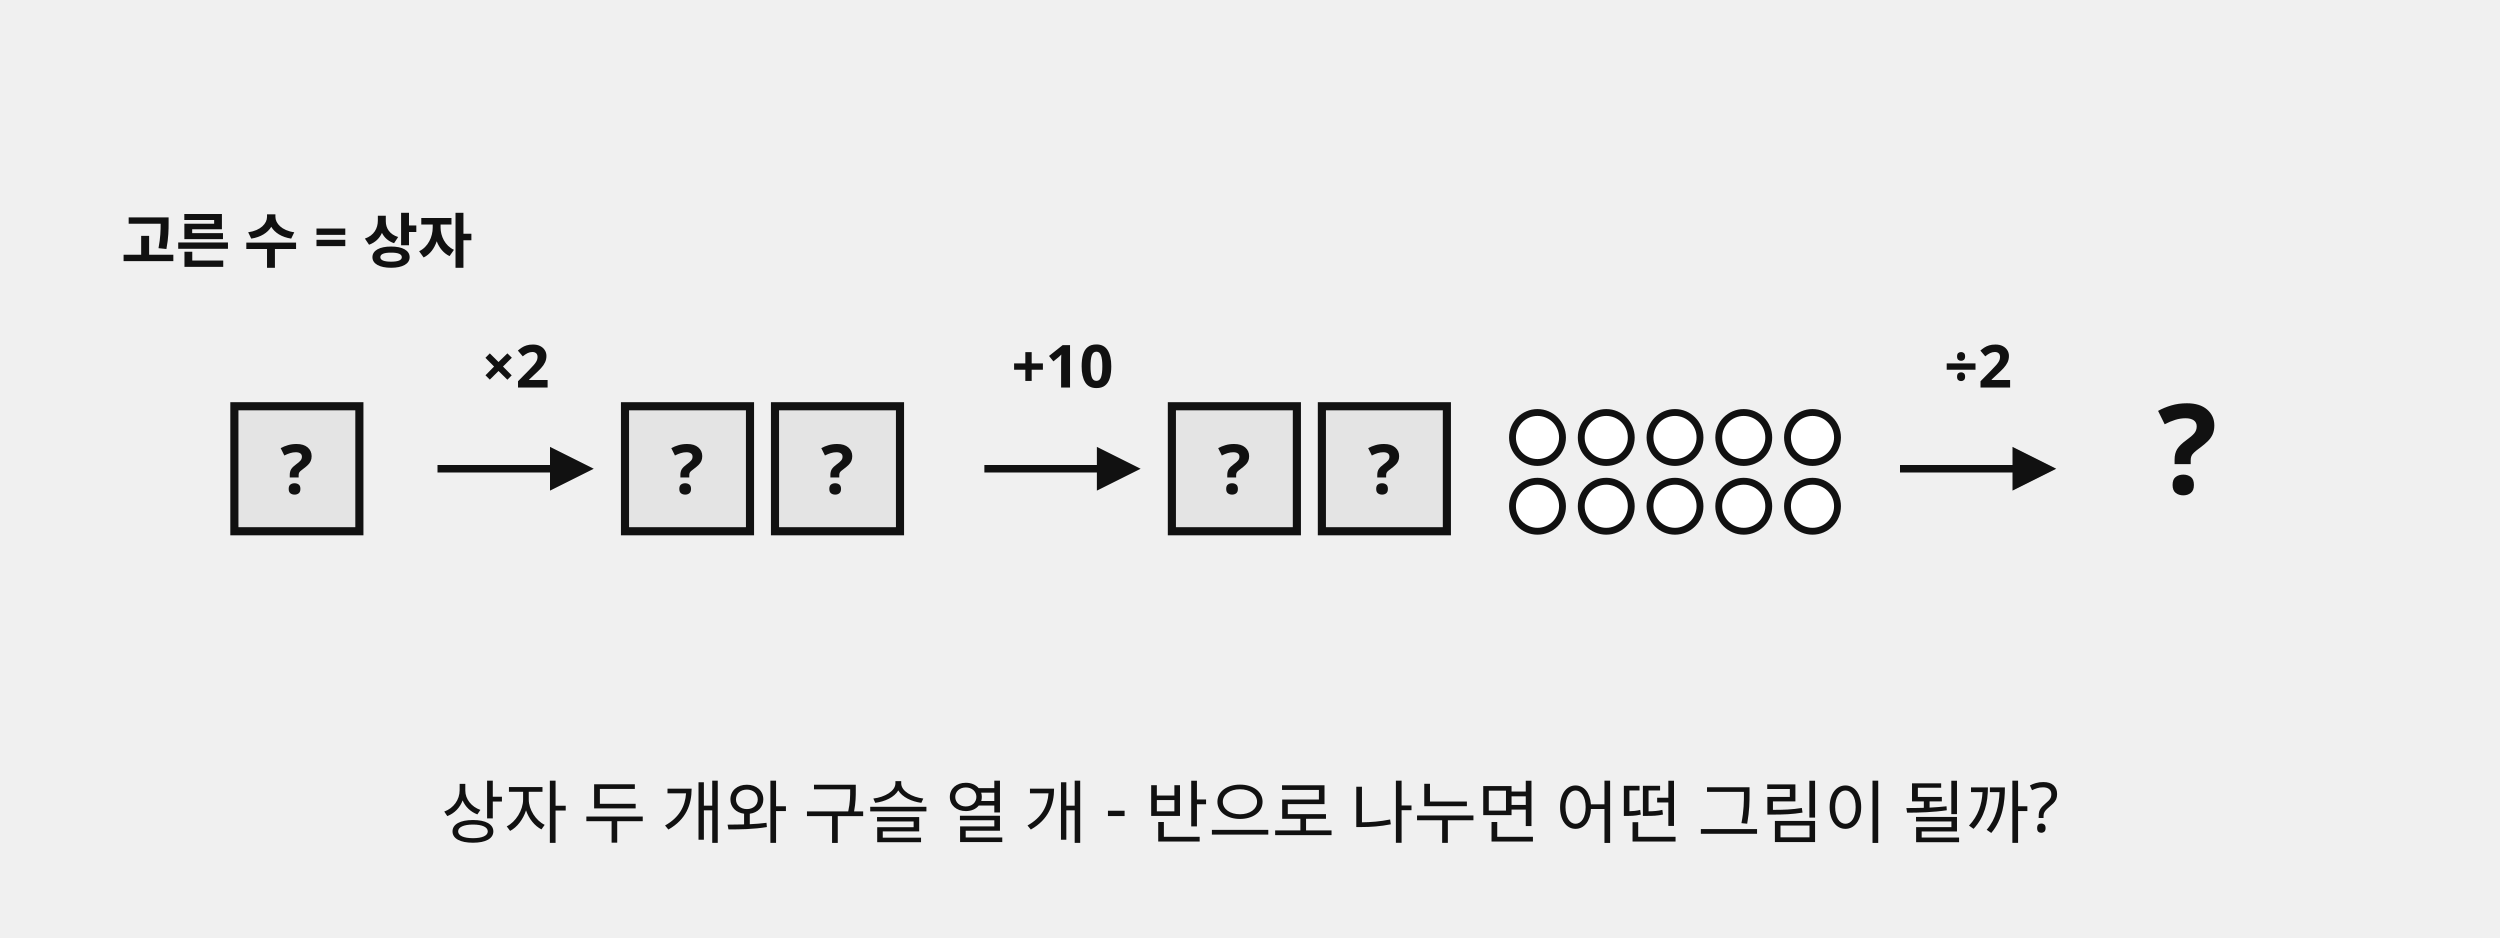
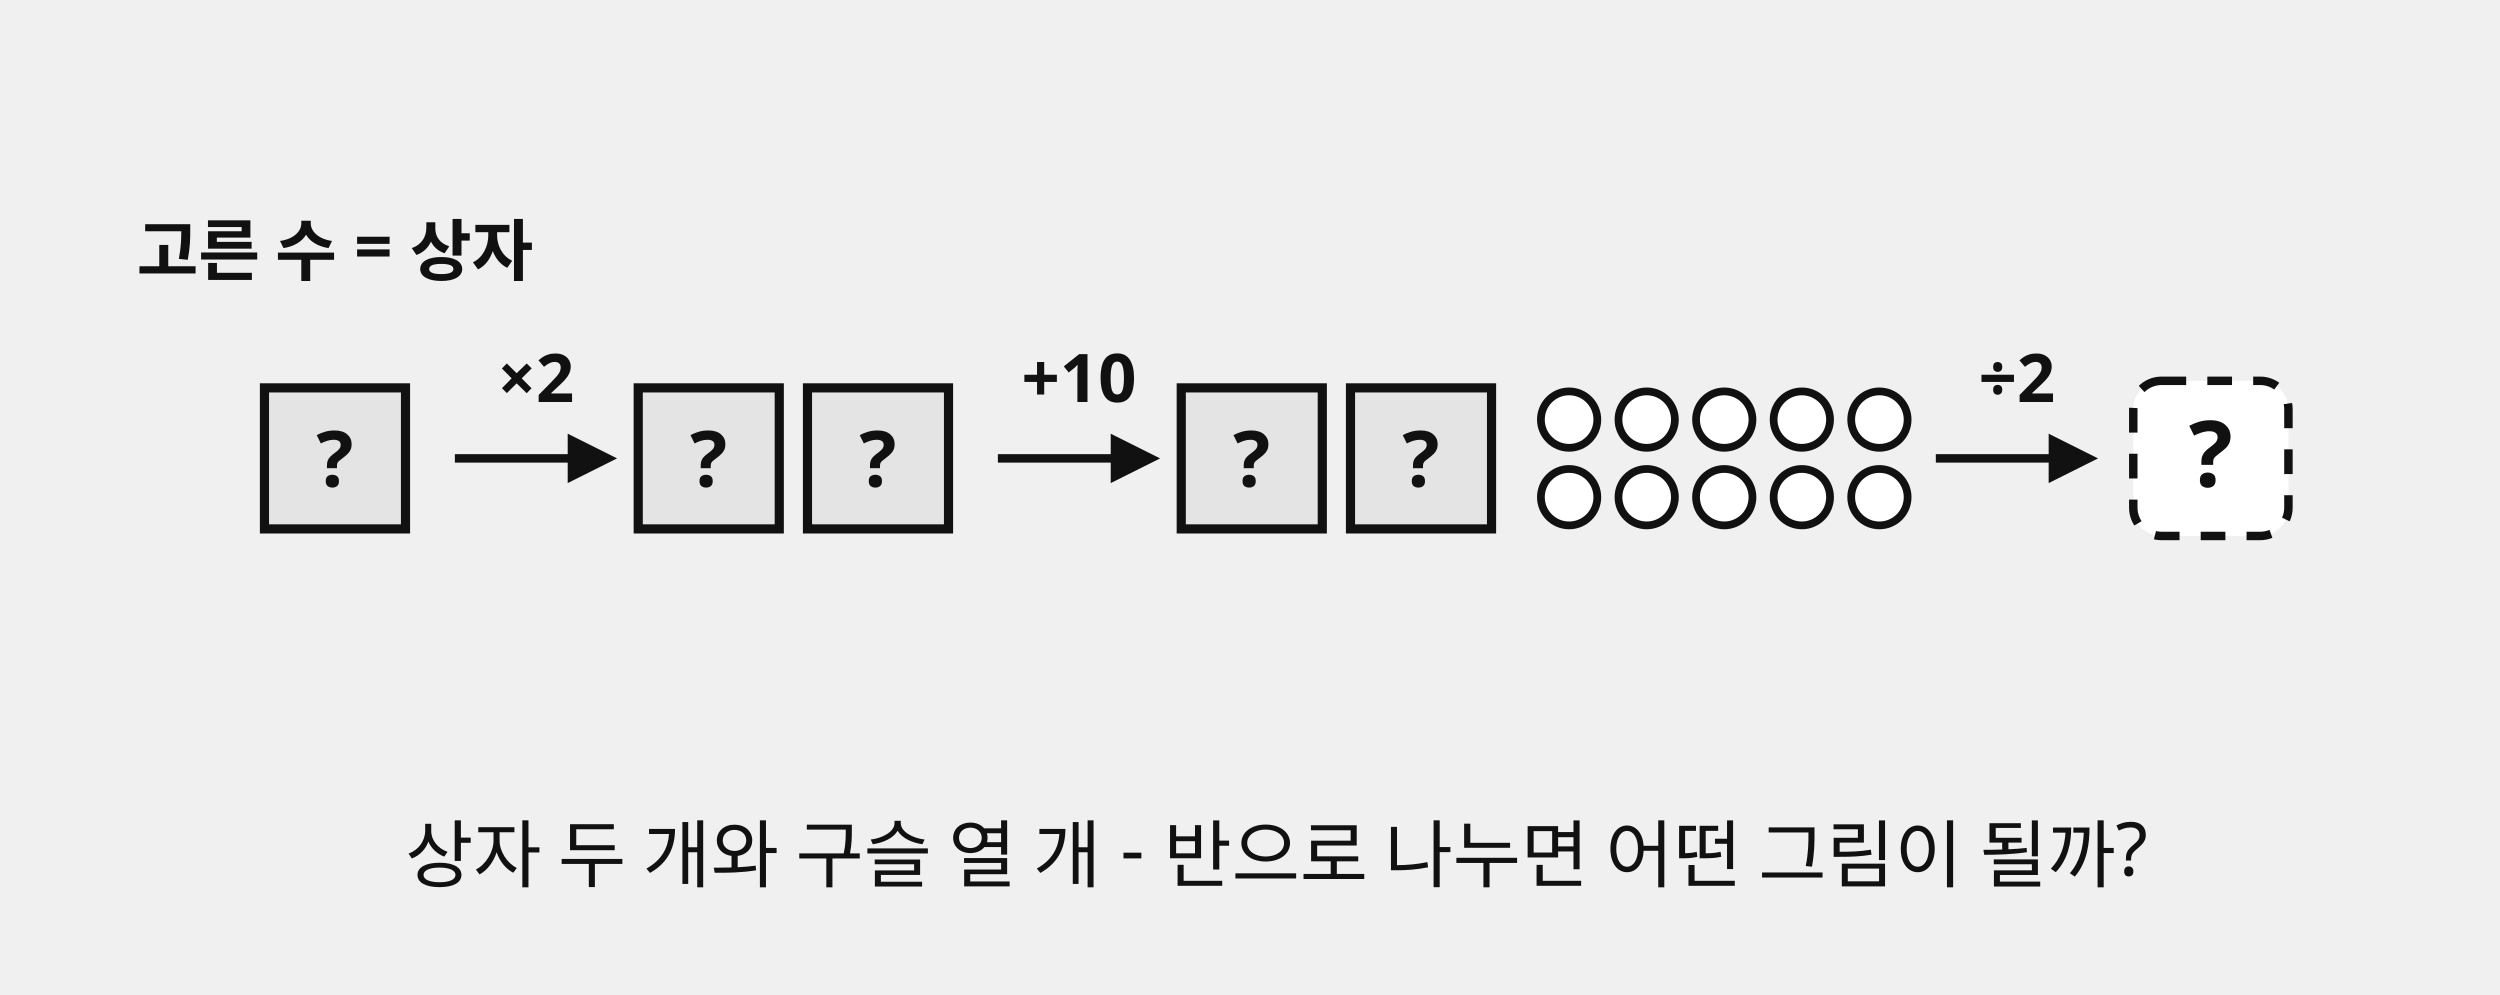
- <svg xmlns="http://www.w3.org/2000/svg" viewBox="0 0 800 300" width="800" height="300">
-   <g transform="translate(95,84)">
+ <svg xmlns="http://www.w3.org/2000/svg" viewBox="0 0 709 282" width="709" height="282">
+   <g transform="translate(95,78)">
    <text x="0" y="0" text-anchor="middle" font-family="Pretendard, 'NanumSquareRound', sans-serif" font-size="19" font-weight="700" fill="#111111">고른 수 = 상자</text>
  </g>
-   <rect x="75" y="130" width="40" height="40" fill="#e4e4e4" stroke="#111111" stroke-width="2.6" />
-   <g transform="translate(95.0,158.0)">
+   <rect x="75" y="110.0" width="40" height="40" fill="#e4e4e4" stroke="#111111" stroke-width="2.6" />
+   <g transform="translate(95.0,138.0)">
    <text x="0" y="0" text-anchor="middle" font-family="Pretendard, 'NanumSquareRound', sans-serif" font-size="22" font-weight="700" fill="#111111">?</text>
  </g>
-   <line x1="140" y1="150" x2="180" y2="150" stroke="#111111" stroke-width="2.4" />
-   <polygon points="190,150 176,143 176,157" fill="#111111" />
-   <g transform="translate(165,124)">
+   <line x1="129" y1="130" x2="165" y2="130" stroke="#111111" stroke-width="2.4" />
+   <polygon points="175,130 161,123 161,137" fill="#111111" />
+   <g transform="translate(152.0,114)">
    <text x="0" y="0" text-anchor="middle" font-family="Pretendard, 'NanumSquareRound', sans-serif" font-size="19" font-weight="700" fill="#111111">×2</text>
  </g>
-   <rect x="200" y="130" width="40" height="40" fill="#e4e4e4" stroke="#111111" stroke-width="2.6" />
-   <g transform="translate(220.0,158.0)">
+   <rect x="181" y="110.0" width="40" height="40" fill="#e4e4e4" stroke="#111111" stroke-width="2.6" />
+   <g transform="translate(201.0,138.0)">
    <text x="0" y="0" text-anchor="middle" font-family="Pretendard, 'NanumSquareRound', sans-serif" font-size="22" font-weight="700" fill="#111111">?</text>
  </g>
-   <rect x="248" y="130" width="40" height="40" fill="#e4e4e4" stroke="#111111" stroke-width="2.6" />
-   <g transform="translate(268.0,158.0)">
+   <rect x="229" y="110.0" width="40" height="40" fill="#e4e4e4" stroke="#111111" stroke-width="2.6" />
+   <g transform="translate(249.0,138.0)">
    <text x="0" y="0" text-anchor="middle" font-family="Pretendard, 'NanumSquareRound', sans-serif" font-size="22" font-weight="700" fill="#111111">?</text>
  </g>
-   <line x1="315" y1="150" x2="355" y2="150" stroke="#111111" stroke-width="2.4" />
-   <polygon points="365,150 351,143 351,157" fill="#111111" />
-   <g transform="translate(340,124)">
+   <line x1="283" y1="130" x2="319" y2="130" stroke="#111111" stroke-width="2.4" />
+   <polygon points="329,130 315,123 315,137" fill="#111111" />
+   <g transform="translate(306.0,114)">
    <text x="0" y="0" text-anchor="middle" font-family="Pretendard, 'NanumSquareRound', sans-serif" font-size="19" font-weight="700" fill="#111111">+10</text>
  </g>
-   <rect x="375" y="130" width="40" height="40" fill="#e4e4e4" stroke="#111111" stroke-width="2.6" />
-   <g transform="translate(395.0,158.0)">
+   <rect x="335" y="110.0" width="40" height="40" fill="#e4e4e4" stroke="#111111" stroke-width="2.6" />
+   <g transform="translate(355.0,138.0)">
    <text x="0" y="0" text-anchor="middle" font-family="Pretendard, 'NanumSquareRound', sans-serif" font-size="22" font-weight="700" fill="#111111">?</text>
  </g>
-   <rect x="423" y="130" width="40" height="40" fill="#e4e4e4" stroke="#111111" stroke-width="2.6" />
-   <g transform="translate(443.0,158.0)">
+   <rect x="383" y="110.0" width="40" height="40" fill="#e4e4e4" stroke="#111111" stroke-width="2.6" />
+   <g transform="translate(403.0,138.0)">
    <text x="0" y="0" text-anchor="middle" font-family="Pretendard, 'NanumSquareRound', sans-serif" font-size="22" font-weight="700" fill="#111111">?</text>
  </g>
-   <circle cx="492" cy="140" r="8" fill="#ffffff" stroke="#111111" stroke-width="2.2" />
-   <circle cx="514" cy="140" r="8" fill="#ffffff" stroke="#111111" stroke-width="2.2" />
-   <circle cx="536" cy="140" r="8" fill="#ffffff" stroke="#111111" stroke-width="2.2" />
-   <circle cx="558" cy="140" r="8" fill="#ffffff" stroke="#111111" stroke-width="2.2" />
-   <circle cx="580" cy="140" r="8" fill="#ffffff" stroke="#111111" stroke-width="2.2" />
-   <circle cx="492" cy="162" r="8" fill="#ffffff" stroke="#111111" stroke-width="2.2" />
-   <circle cx="514" cy="162" r="8" fill="#ffffff" stroke="#111111" stroke-width="2.2" />
-   <circle cx="536" cy="162" r="8" fill="#ffffff" stroke="#111111" stroke-width="2.2" />
-   <circle cx="558" cy="162" r="8" fill="#ffffff" stroke="#111111" stroke-width="2.2" />
-   <circle cx="580" cy="162" r="8" fill="#ffffff" stroke="#111111" stroke-width="2.2" />
-   <line x1="608" y1="150" x2="648" y2="150" stroke="#111111" stroke-width="2.4" />
-   <polygon points="658,150 644,143 644,157" fill="#111111" />
-   <g transform="translate(633,124)">
+   <circle cx="445" cy="119" r="8" fill="#ffffff" stroke="#111111" stroke-width="2.2" />
+   <circle cx="467" cy="119" r="8" fill="#ffffff" stroke="#111111" stroke-width="2.2" />
+   <circle cx="489" cy="119" r="8" fill="#ffffff" stroke="#111111" stroke-width="2.2" />
+   <circle cx="511" cy="119" r="8" fill="#ffffff" stroke="#111111" stroke-width="2.2" />
+   <circle cx="533" cy="119" r="8" fill="#ffffff" stroke="#111111" stroke-width="2.2" />
+   <circle cx="445" cy="141" r="8" fill="#ffffff" stroke="#111111" stroke-width="2.2" />
+   <circle cx="467" cy="141" r="8" fill="#ffffff" stroke="#111111" stroke-width="2.2" />
+   <circle cx="489" cy="141" r="8" fill="#ffffff" stroke="#111111" stroke-width="2.2" />
+   <circle cx="511" cy="141" r="8" fill="#ffffff" stroke="#111111" stroke-width="2.2" />
+   <circle cx="533" cy="141" r="8" fill="#ffffff" stroke="#111111" stroke-width="2.2" />
+   <line x1="549" y1="130" x2="585" y2="130" stroke="#111111" stroke-width="2.4" />
+   <polygon points="595,130 581,123 581,137" fill="#111111" />
+   <g transform="translate(572.0,114)">
    <text x="0" y="0" text-anchor="middle" font-family="Pretendard, 'NanumSquareRound', sans-serif" font-size="19" font-weight="700" fill="#111111">÷2</text>
  </g>
-   <g transform="translate(700,158)">
-     <text x="0" y="0" text-anchor="middle" font-family="Pretendard, 'NanumSquareRound', sans-serif" font-size="40" font-weight="700" fill="#111111">?</text>
+   <rect x="605" y="108.0" width="44" height="44" rx="8" fill="#ffffff" stroke="#111111" stroke-width="2.4" stroke-dasharray="7 6" />
+   <g transform="translate(627.0,138)">
+     <text x="0" y="0" text-anchor="middle" font-family="Pretendard, 'NanumSquareRound', sans-serif" font-size="26" font-weight="700" fill="#111111">?</text>
  </g>
-   <g transform="translate(400,268)">
-     <text x="0" y="0" text-anchor="middle" font-family="Pretendard, 'NanumSquareRound', sans-serif" font-size="22" fill="#111111">
+   <g transform="translate(362.0,250)">
+     <text x="0" y="0" text-anchor="middle" font-family="Pretendard, 'NanumSquareRound', sans-serif" font-size="21" fill="#111111">
      <tspan x="0" dy="0">상자 두 개와 구슬 열 개 - 반으로 나누면 어떤 그림이 될까?</tspan>
    </text>
  </g>
</svg>
